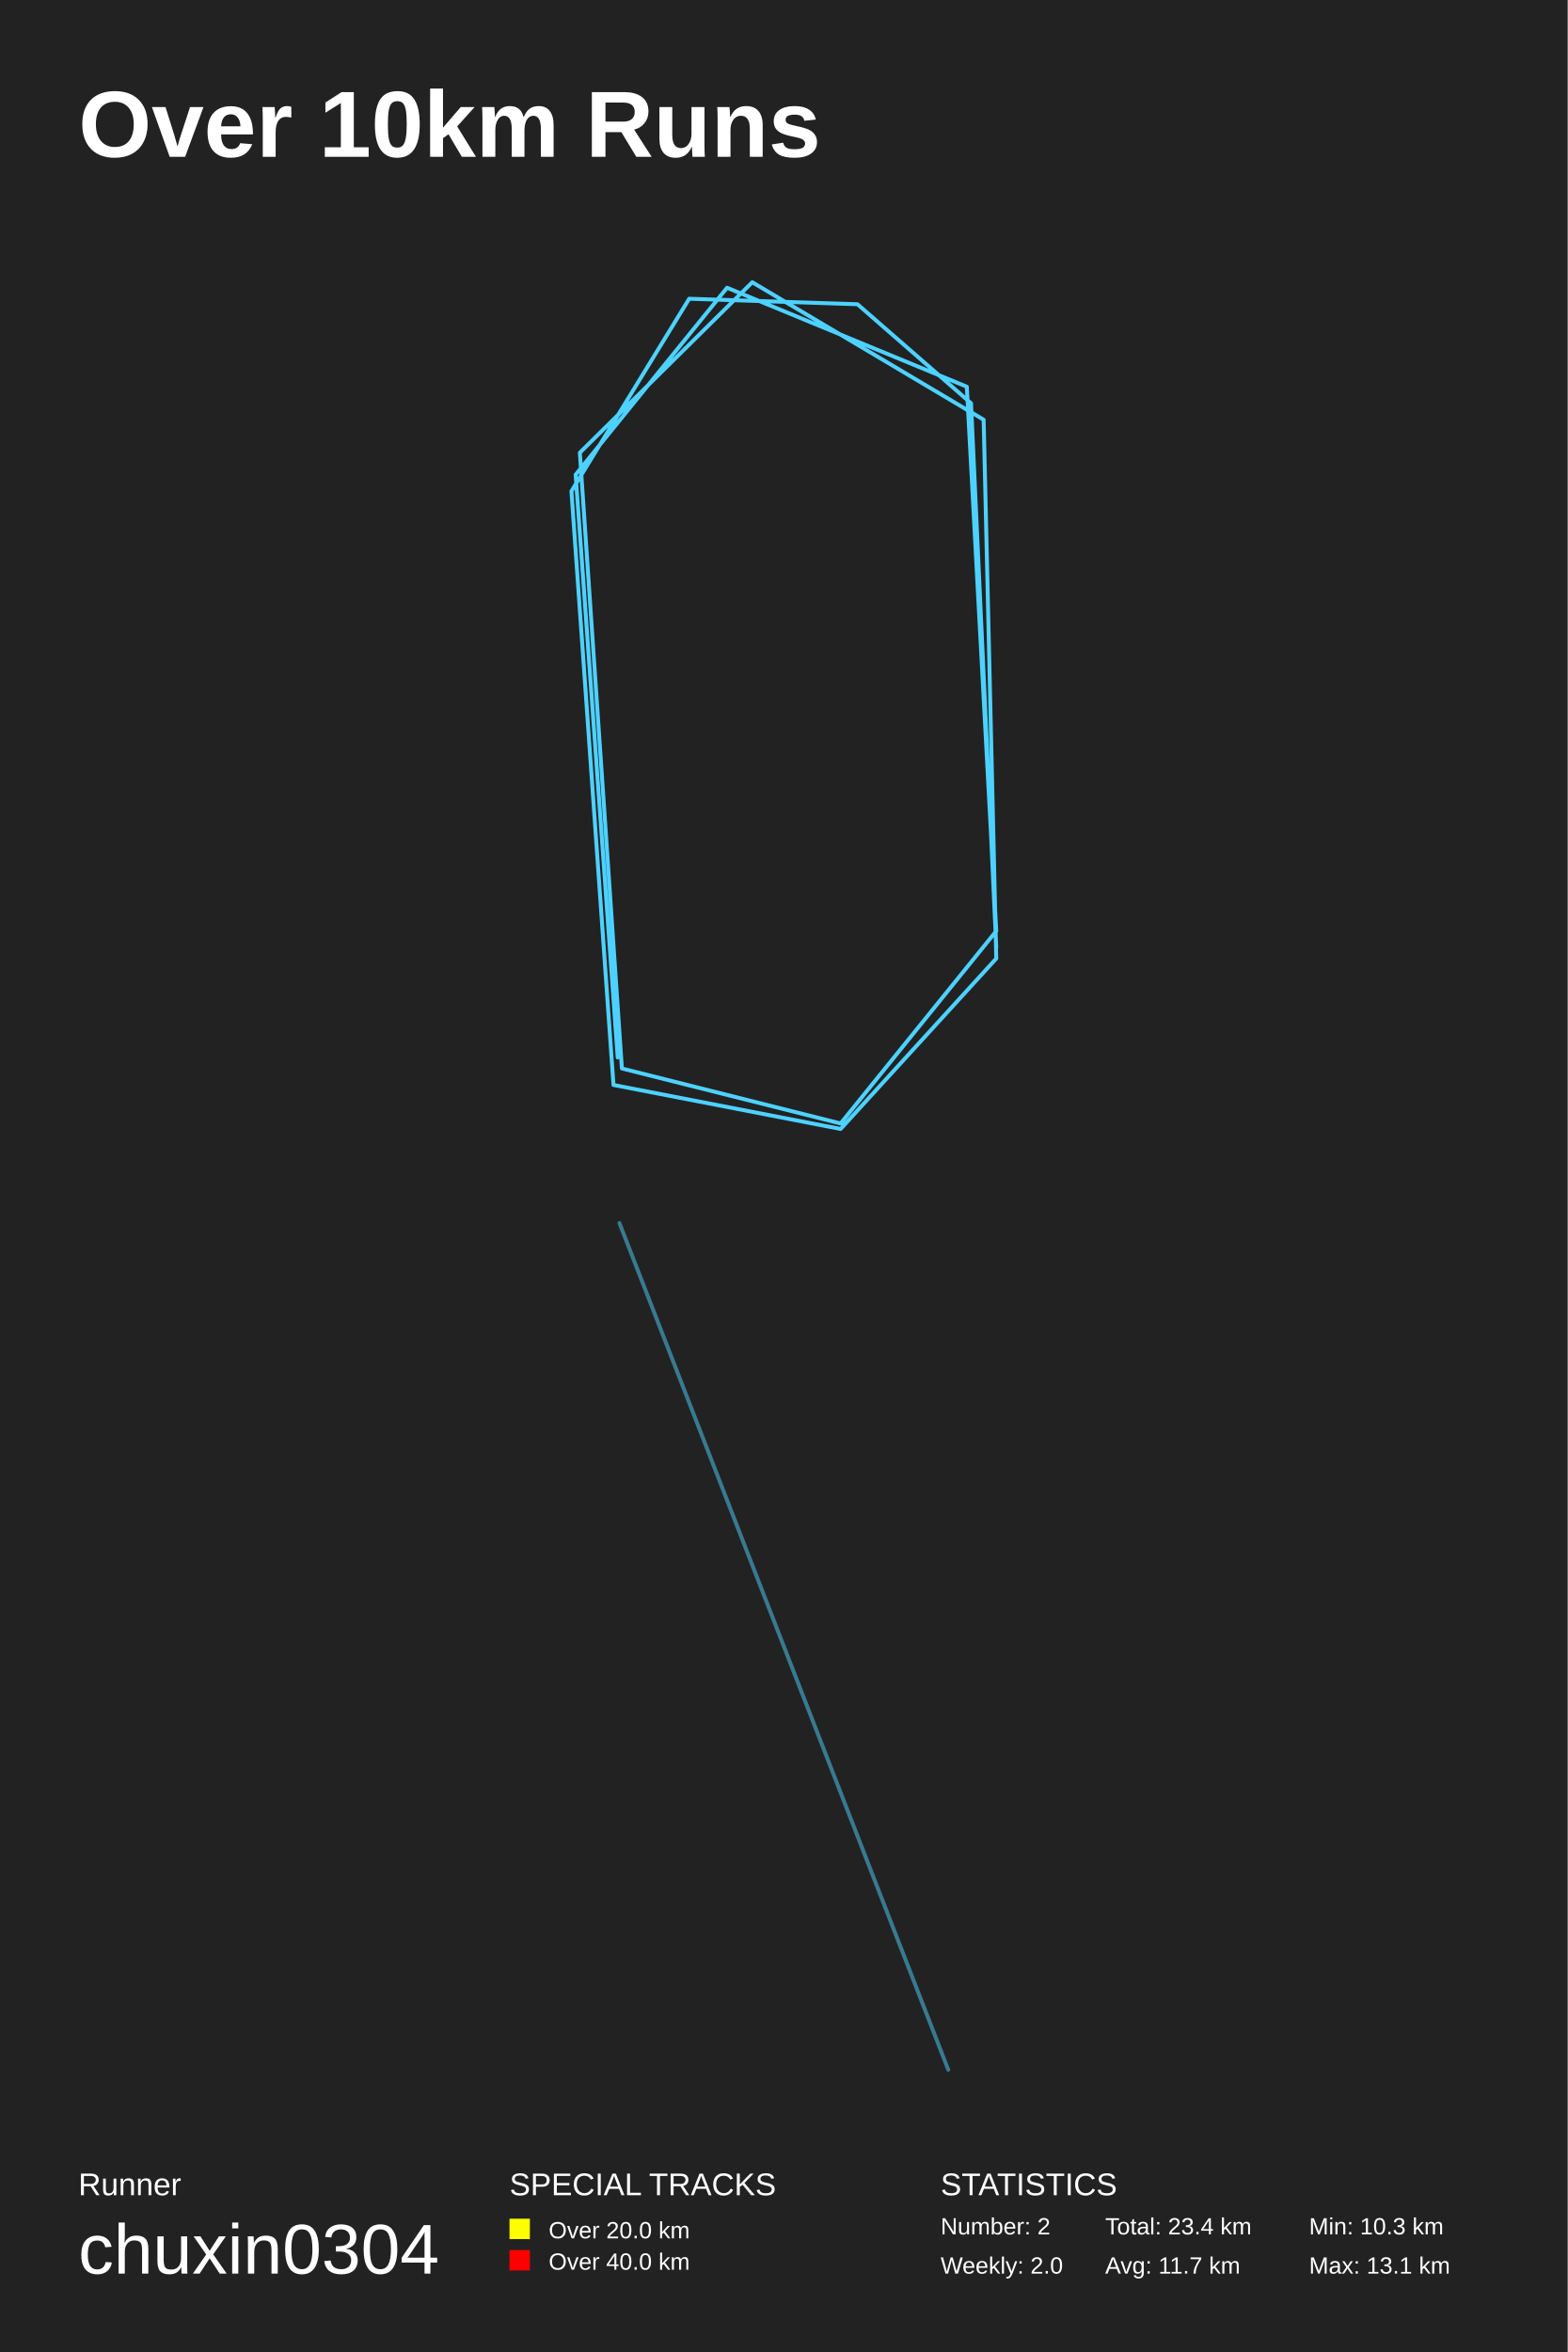
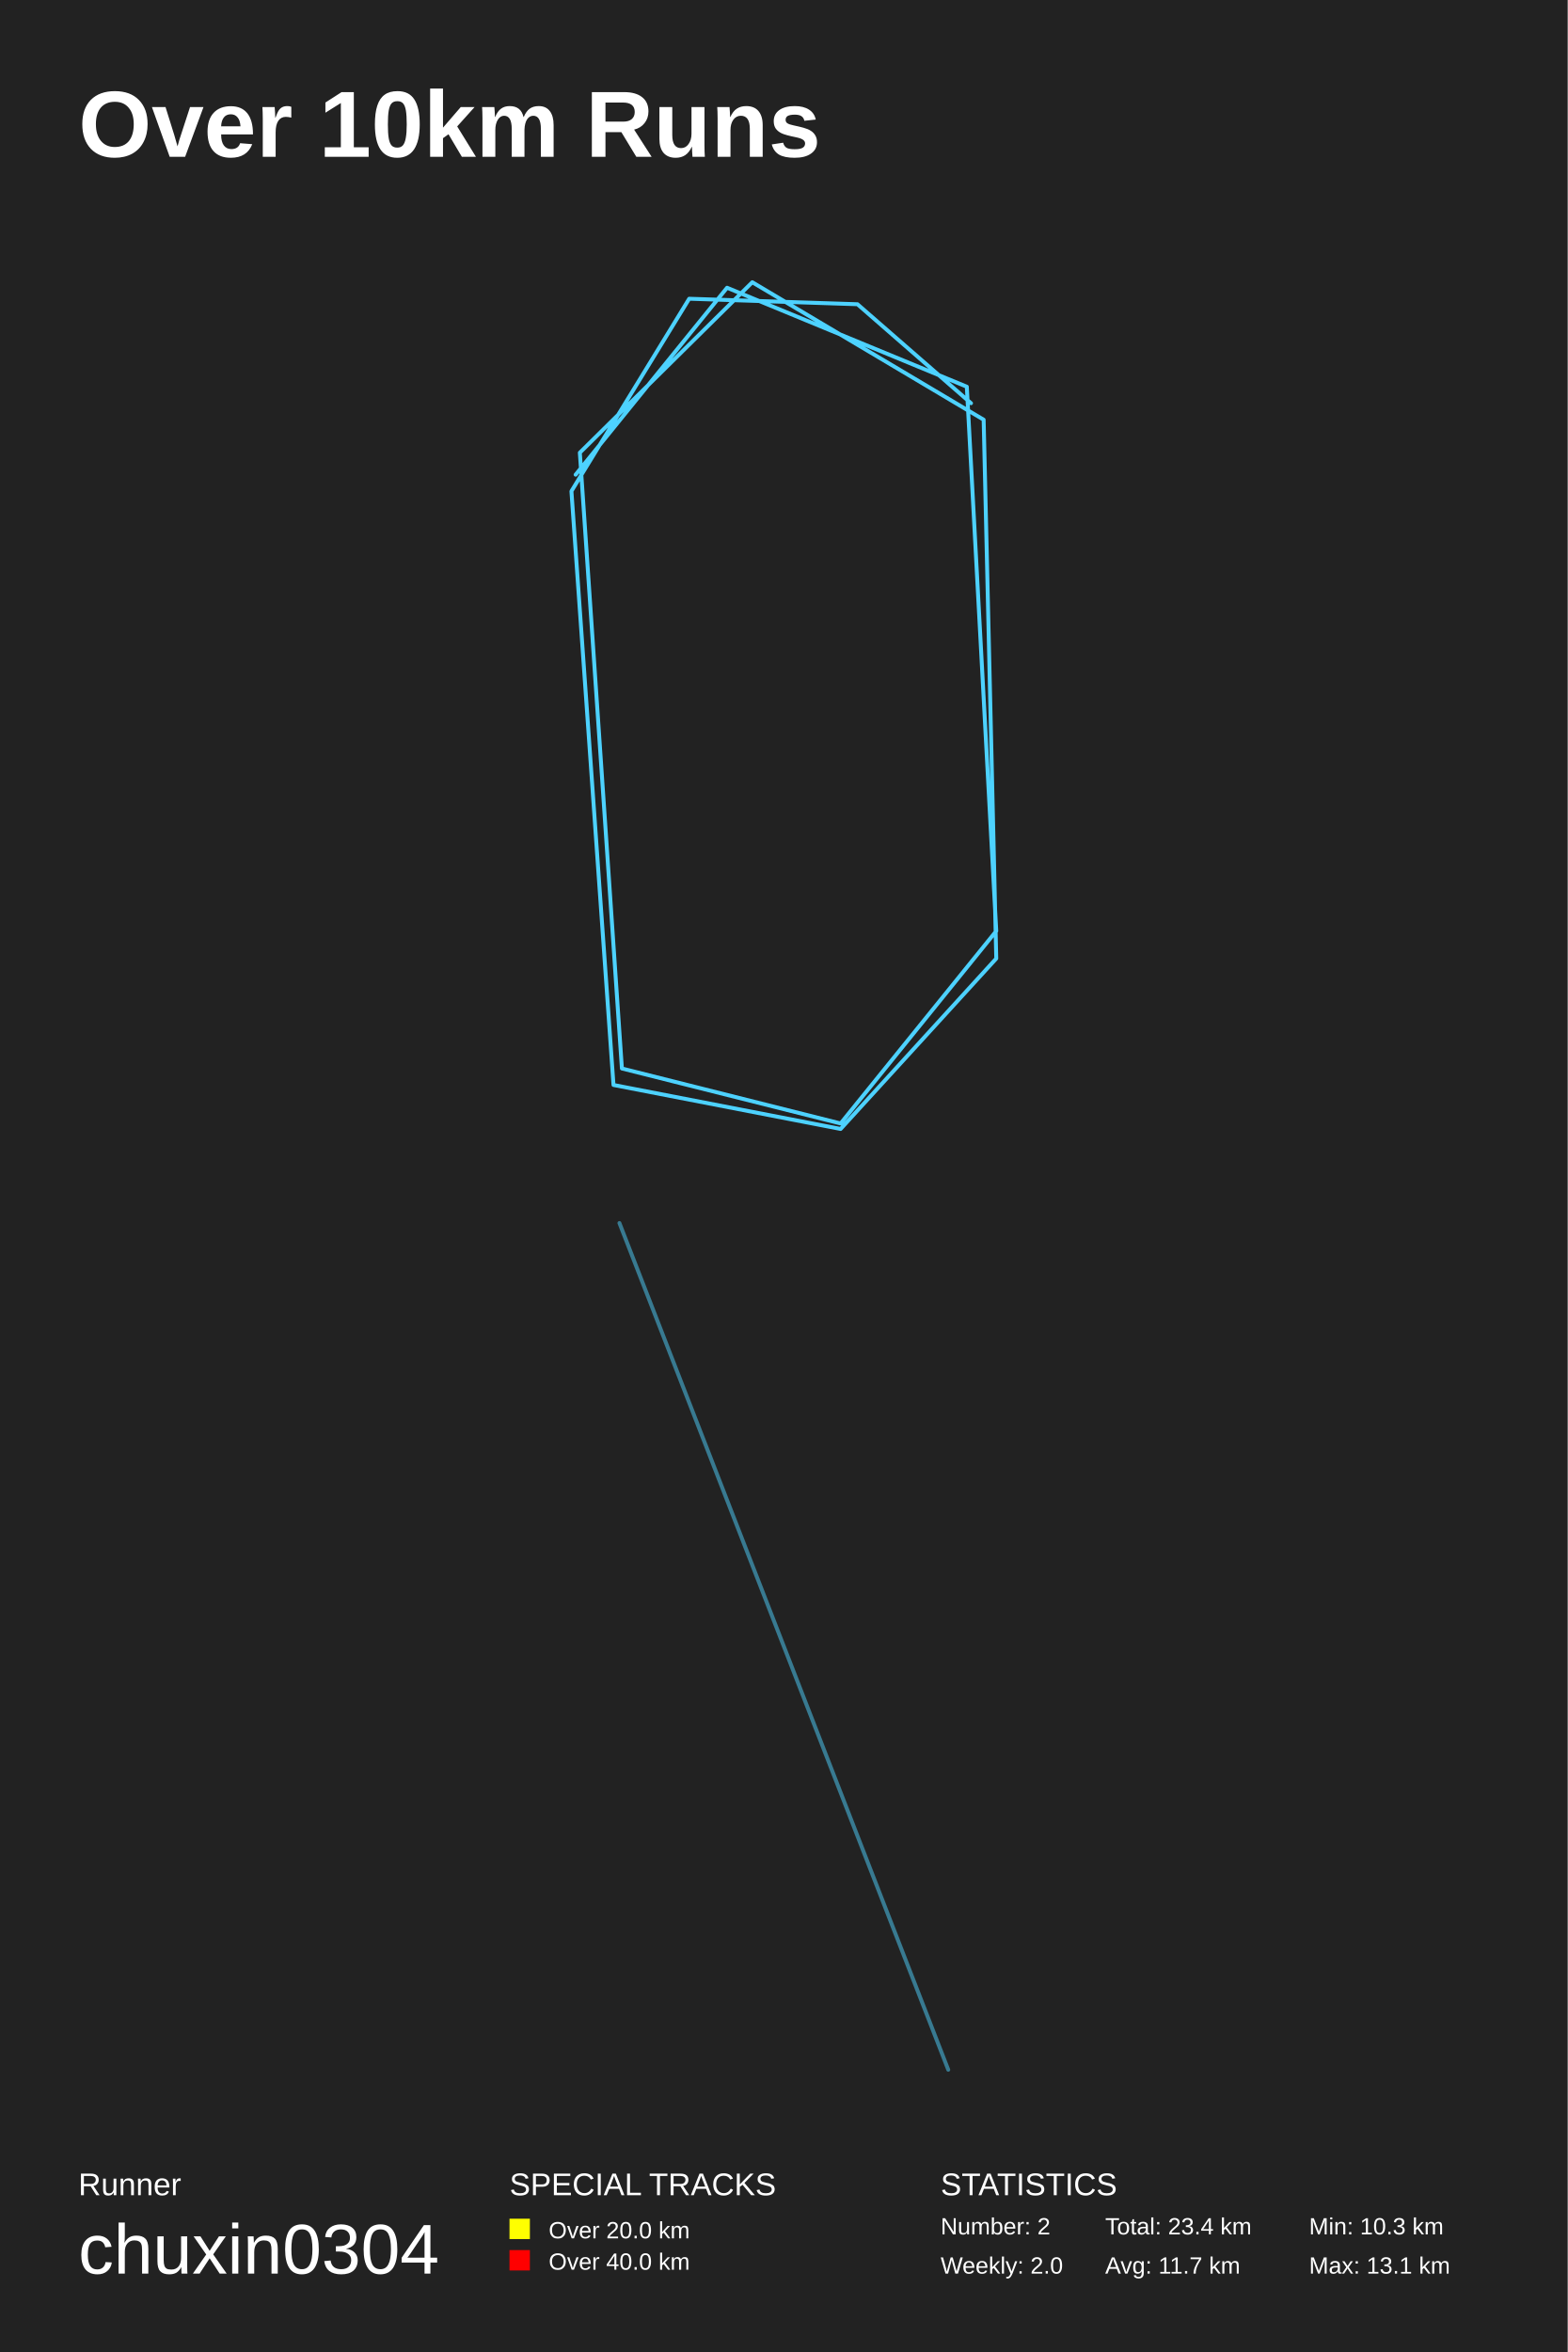
<svg xmlns="http://www.w3.org/2000/svg" baseProfile="full" height="300mm" version="1.1" viewBox="0,0,200,300" width="200mm">
  <defs />
  <rect fill="#222222" height="300" width="200" x="0" y="0" />
  <text fill="#FFFFFF" style="font-size:12px; font-family:Arial; font-weight:bold;" x="10" y="20">Over 10km Runs</text>
  <text fill="#FFFFFF" style="font-size:4px; font-family:Arial" x="10" y="280">Runner</text>
  <text fill="#FFFFFF" style="font-size:9px; font-family:Arial" x="10" y="290">chuxin0304</text>
  <text fill="#FFFFFF" style="font-size:4px; font-family:Arial" x="65" y="280">SPECIAL TRACKS</text>
  <rect fill="yellow" height="2.6" width="2.6" x="65" y="283" />
  <text fill="#FFFFFF" style="font-size:3px; font-family:Arial" x="70" y="285.5">Over 20.0 km</text>
  <rect fill="red" height="2.6" width="2.6" x="65" y="287" />
  <text fill="#FFFFFF" style="font-size:3px; font-family:Arial" x="70" y="289.5">Over 40.0 km</text>
  <text fill="#FFFFFF" style="font-size:4px; font-family:Arial" x="120" y="280">STATISTICS</text>
  <text fill="#FFFFFF" style="font-size:3px; font-family:Arial" x="120" y="285">Number: 2</text>
  <text fill="#FFFFFF" style="font-size:3px; font-family:Arial" x="120" y="290">Weekly: 2.0</text>
  <text fill="#FFFFFF" style="font-size:3px; font-family:Arial" x="141" y="285">Total: 23.4 km</text>
  <text fill="#FFFFFF" style="font-size:3px; font-family:Arial" x="141" y="290">Avg: 11.7 km</text>
  <text fill="#FFFFFF" style="font-size:3px; font-family:Arial" x="167" y="285">Min: 10.3 km</text>
  <text fill="#FFFFFF" style="font-size:3px; font-family:Arial" x="167" y="290">Max: 13.1 km</text>
-   <polyline fill="none" opacity="1" points="127.1,120.857 123.88,51.429 109.391,38.805 87.926,38.104 72.9,62.65 78.267,138.39 107.244,144.0 127.1,122.26 125.49,53.533 95.975,36.0 73.974,57.74 79.34,136.286 107.244,143.299 127.1,118.753 123.343,49.325 92.756,36.701 73.437,60.546 78.803,134.883" stroke="#4DD2FF" stroke-dasharray="none" stroke-linecap="round" stroke-linejoin="round" stroke-width="0.5" />
-   <polyline fill="none" opacity="0.5" points="79.024,156.0 120.976,264.0 79.024,156.0 120.976,264.0 79.024,156.0 120.976,264.0 79.024,156.0 120.976,264.0 79.024,156.0 120.976,264.0 79.024,156.0 120.976,264.0 79.024,156.0 120.976,264.0 79.024,156.0 120.976,264.0 79.024,156.0 120.976,264.0 79.024,156.0 120.976,264.0 79.024,156.0 120.976,264.0 79.024,156.0 120.976,264.0 79.024,156.0 120.976,264.0 79.024,156.0 120.976,264.0 79.024,156.0 120.976,264.0 79.024,156.0 120.976,264.0 79.024,156.0 120.976,264.0 79.024,156.0 120.976,264.0 79.024,156.0 120.976,264.0 79.024,156.0 120.976,264.0 79.024,156.0 120.976,264.0 79.024,156.0 120.976,264.0 79.024,156.0 120.976,264.0 79.024,156.0 120.976,264.0 79.024,156.0 120.976,264.0 79.024,156.0 120.976,264.0 79.024,156.0 120.976,264.0 79.024,156.0 120.976,264.0 79.024,156.0 120.976,264.0 79.024,156.0 120.976,264.0 79.024,156.0 120.976,264.0 79.024,156.0 120.976,264.0 79.024,156.0 120.976,264.0 79.024,156.0 120.976,264.0 79.024,156.0 120.976,264.0 79.024,156.0 120.976,264.0 79.024,156.0 120.976,264.0 79.024,156.0 120.976,264.0" stroke="#4DD2FF" stroke-dasharray="1,0.5" stroke-linecap="round" stroke-linejoin="round" stroke-width="0.5" />
+   <polyline fill="none" opacity="1" points="123.88,51.429 109.391,38.805 87.926,38.104 72.9,62.65 78.267,138.39 107.244,144.0 127.1,122.26 125.49,53.533 95.975,36.0 73.974,57.74 79.34,136.286 107.244,143.299 127.1,118.753 123.343,49.325 92.756,36.701 73.437,60.546" stroke="#4DD2FF" stroke-dasharray="none" stroke-linecap="round" stroke-linejoin="round" stroke-width="0.5" />
+   <polyline fill="none" opacity="0.5" points="120.976,264.0 79.024,156.0 120.976,264.0 79.024,156.0 120.976,264.0 79.024,156.0 120.976,264.0 79.024,156.0 120.976,264.0 79.024,156.0 120.976,264.0 79.024,156.0 120.976,264.0 79.024,156.0 120.976,264.0 79.024,156.0 120.976,264.0 79.024,156.0 120.976,264.0 79.024,156.0 120.976,264.0 79.024,156.0 120.976,264.0 79.024,156.0 120.976,264.0 79.024,156.0 120.976,264.0 79.024,156.0 120.976,264.0 79.024,156.0 120.976,264.0 79.024,156.0 120.976,264.0 79.024,156.0 120.976,264.0 79.024,156.0 120.976,264.0 79.024,156.0 120.976,264.0 79.024,156.0 120.976,264.0 79.024,156.0 120.976,264.0 79.024,156.0 120.976,264.0 79.024,156.0 120.976,264.0 79.024,156.0 120.976,264.0 79.024,156.0 120.976,264.0 79.024,156.0 120.976,264.0 79.024,156.0 120.976,264.0 79.024,156.0 120.976,264.0 79.024,156.0 120.976,264.0 79.024,156.0 120.976,264.0 79.024,156.0 120.976,264.0 79.024,156.0 120.976,264.0 79.024,156.0 120.976,264.0 79.024,156.0 120.976,264.0 79.024,156.0 120.976,264.0 79.024,156.0 120.976,264.0 79.024,156.0" stroke="#4DD2FF" stroke-dasharray="1,0.5" stroke-linecap="round" stroke-linejoin="round" stroke-width="0.5" />
</svg>
